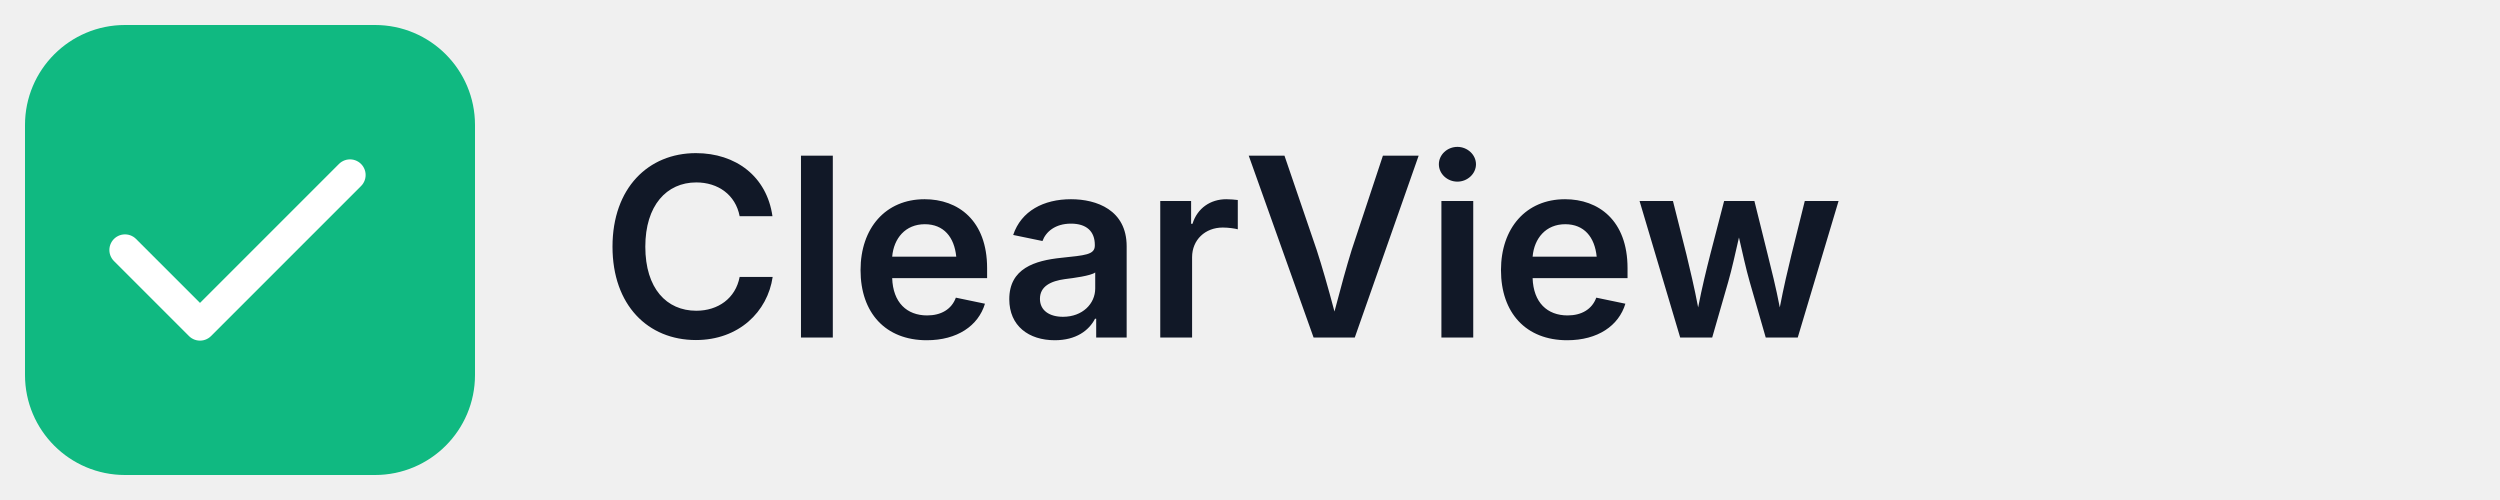
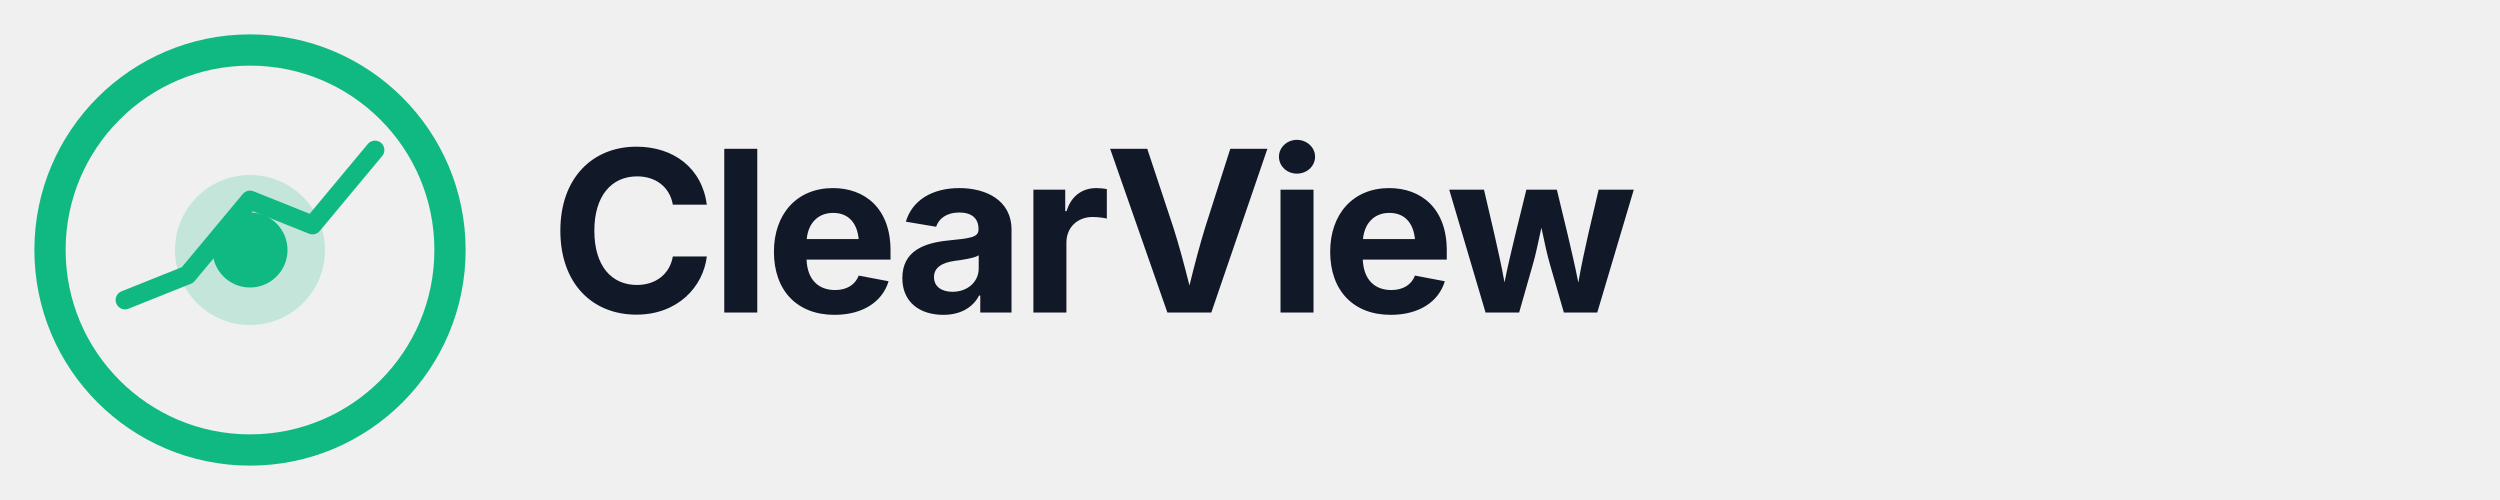
<svg xmlns="http://www.w3.org/2000/svg" viewBox="0 0 200 40" fill="none">
-   <rect width="36" height="36" x="2" y="2" rx="8" fill="#10B981" />
-   <path d="M10 20L16 26L28 14" stroke="white" stroke-width="2.5" stroke-linecap="round" stroke-linejoin="round" />
-   <text x="48" y="27" font-family="system-ui, -apple-system, sans-serif" font-size="20" font-weight="600" fill="#111827">ClearView</text>
+   <circle cx="20" cy="20" r="16" stroke="#10B981" stroke-width="2.5" fill="none" />
+   <circle cx="20" cy="20" r="6" fill="#10B981" opacity="0.2" />
+   <circle cx="20" cy="20" r="3" fill="#10B981" />
+   <polyline points="10,24 15,22 20,16 25,18 30,12" stroke="#10B981" stroke-width="1.5" stroke-linecap="round" stroke-linejoin="round" fill="none" />
+   <text x="44" y="25" font-family="system-ui, -apple-system, sans-serif" font-size="18" font-weight="700" letter-spacing="-0.5" fill="#111827">ClearView</text>
</svg>
